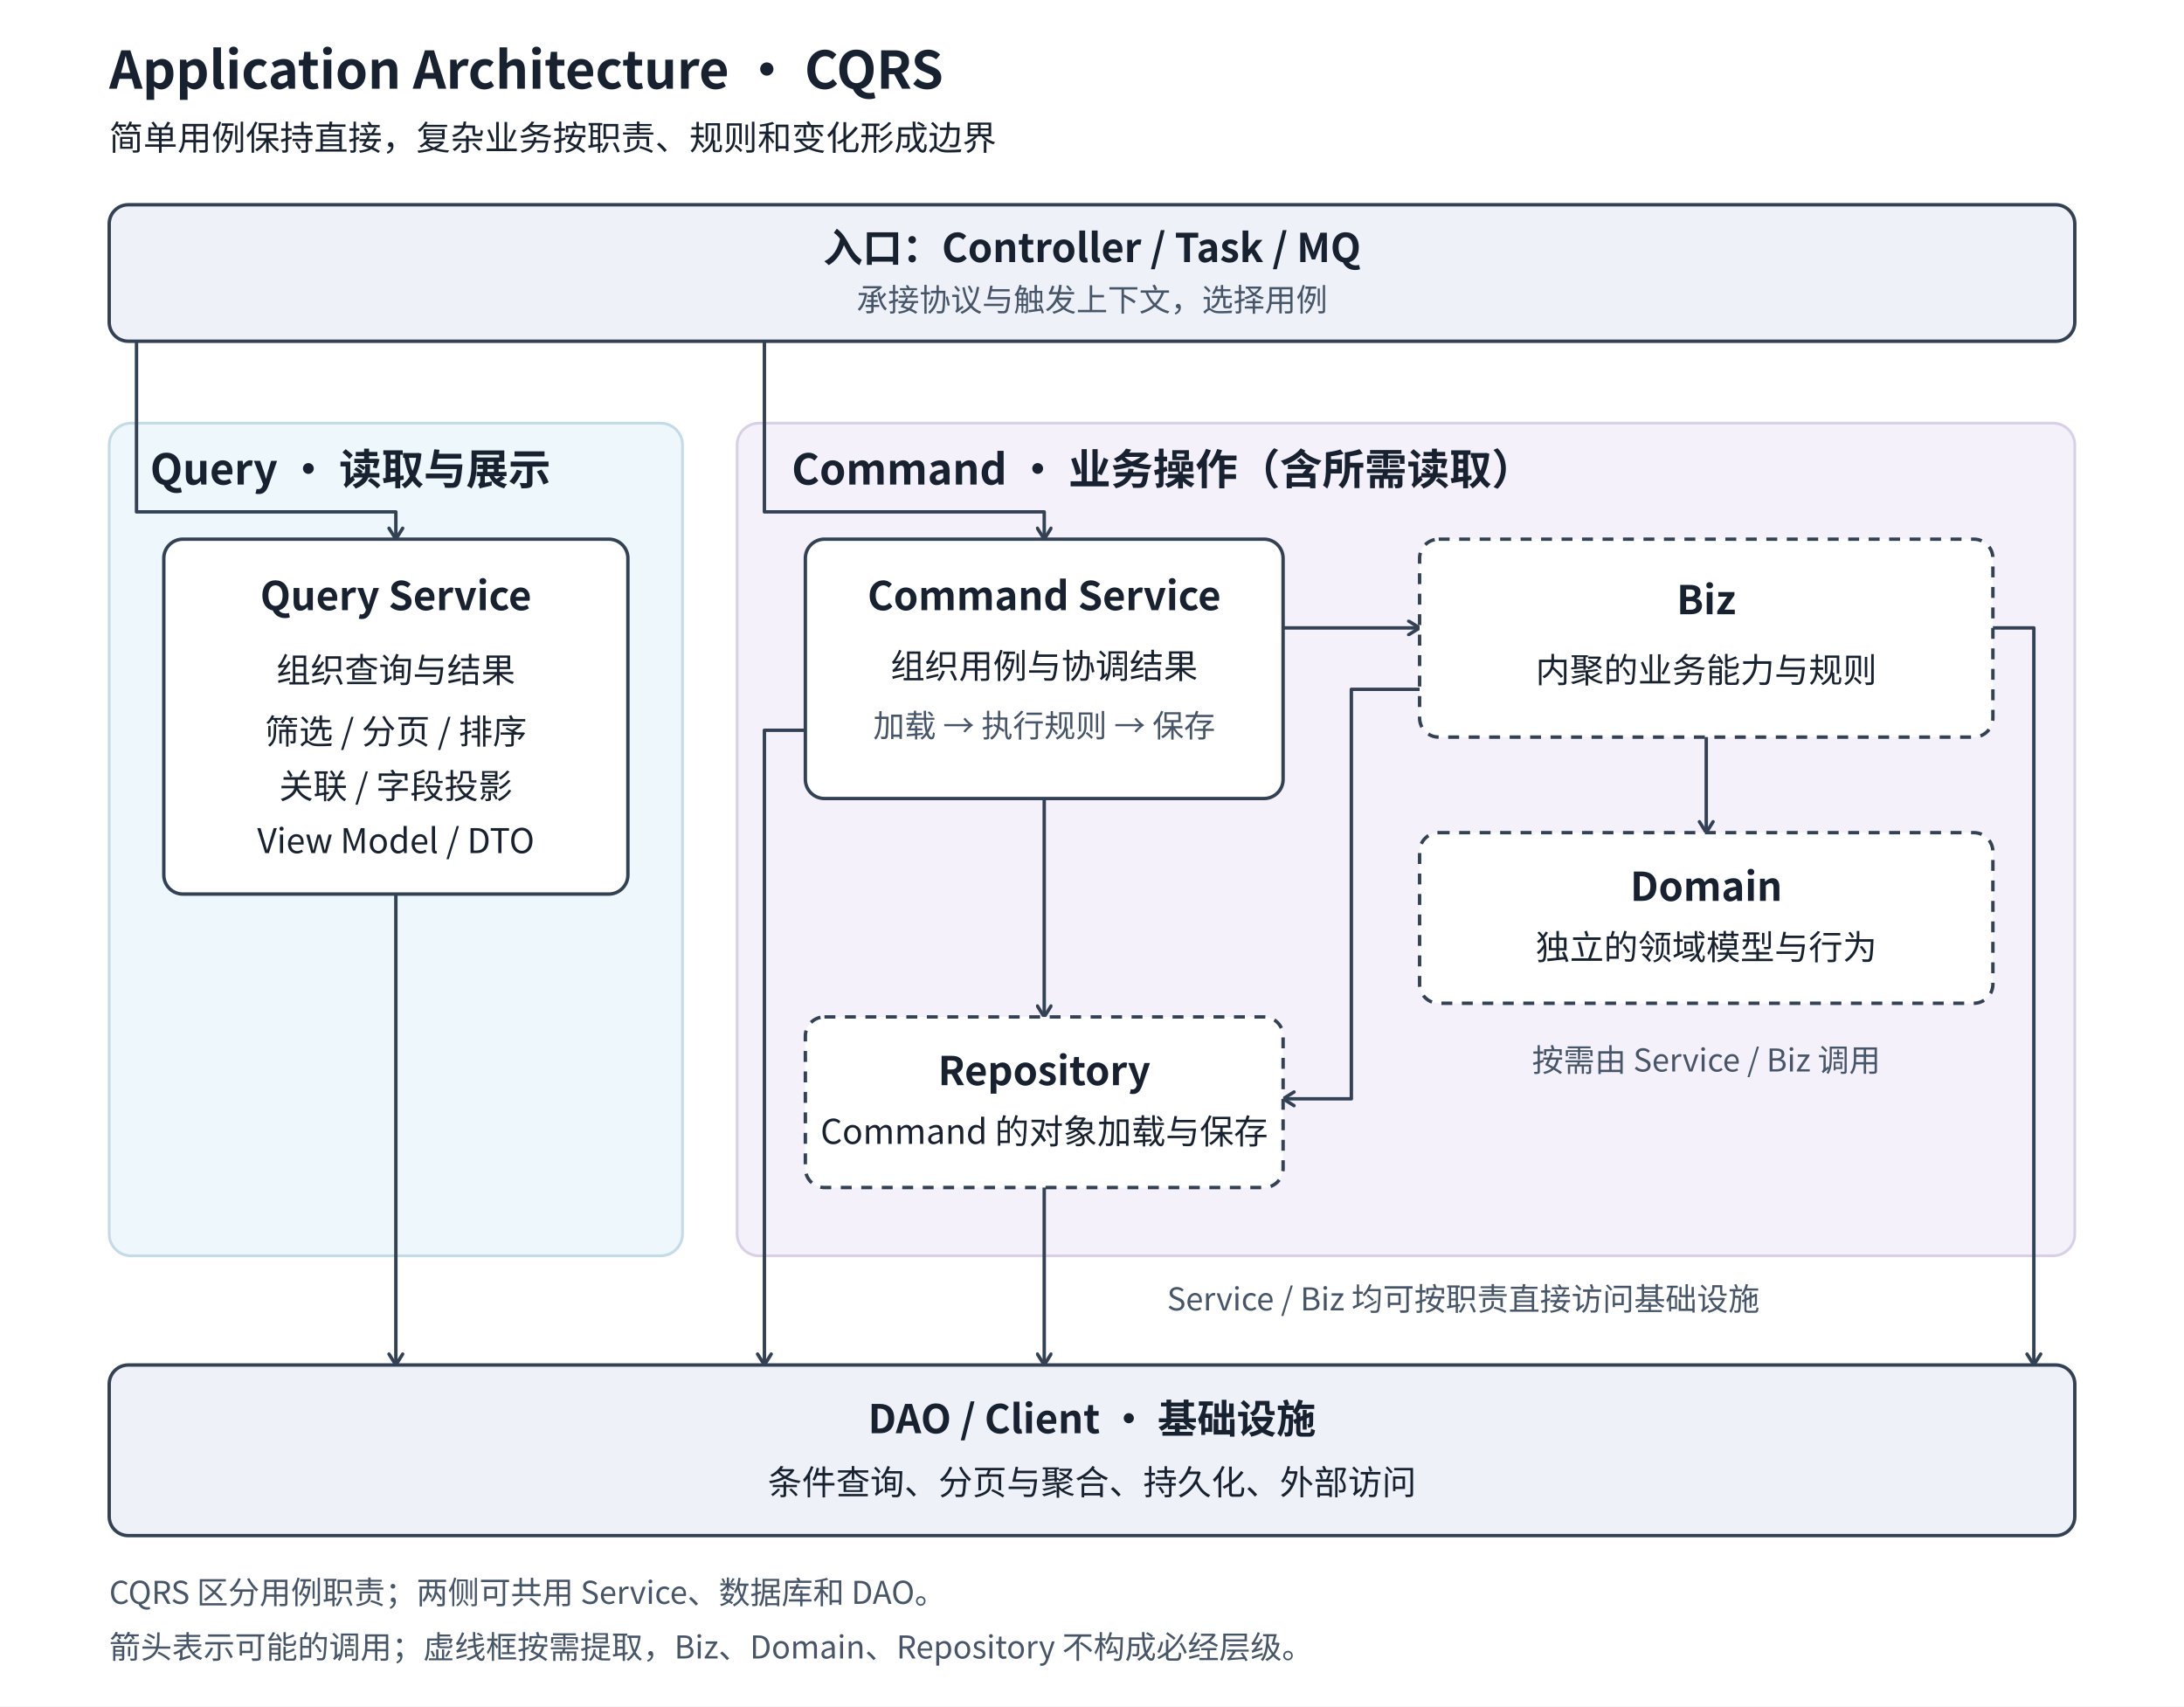
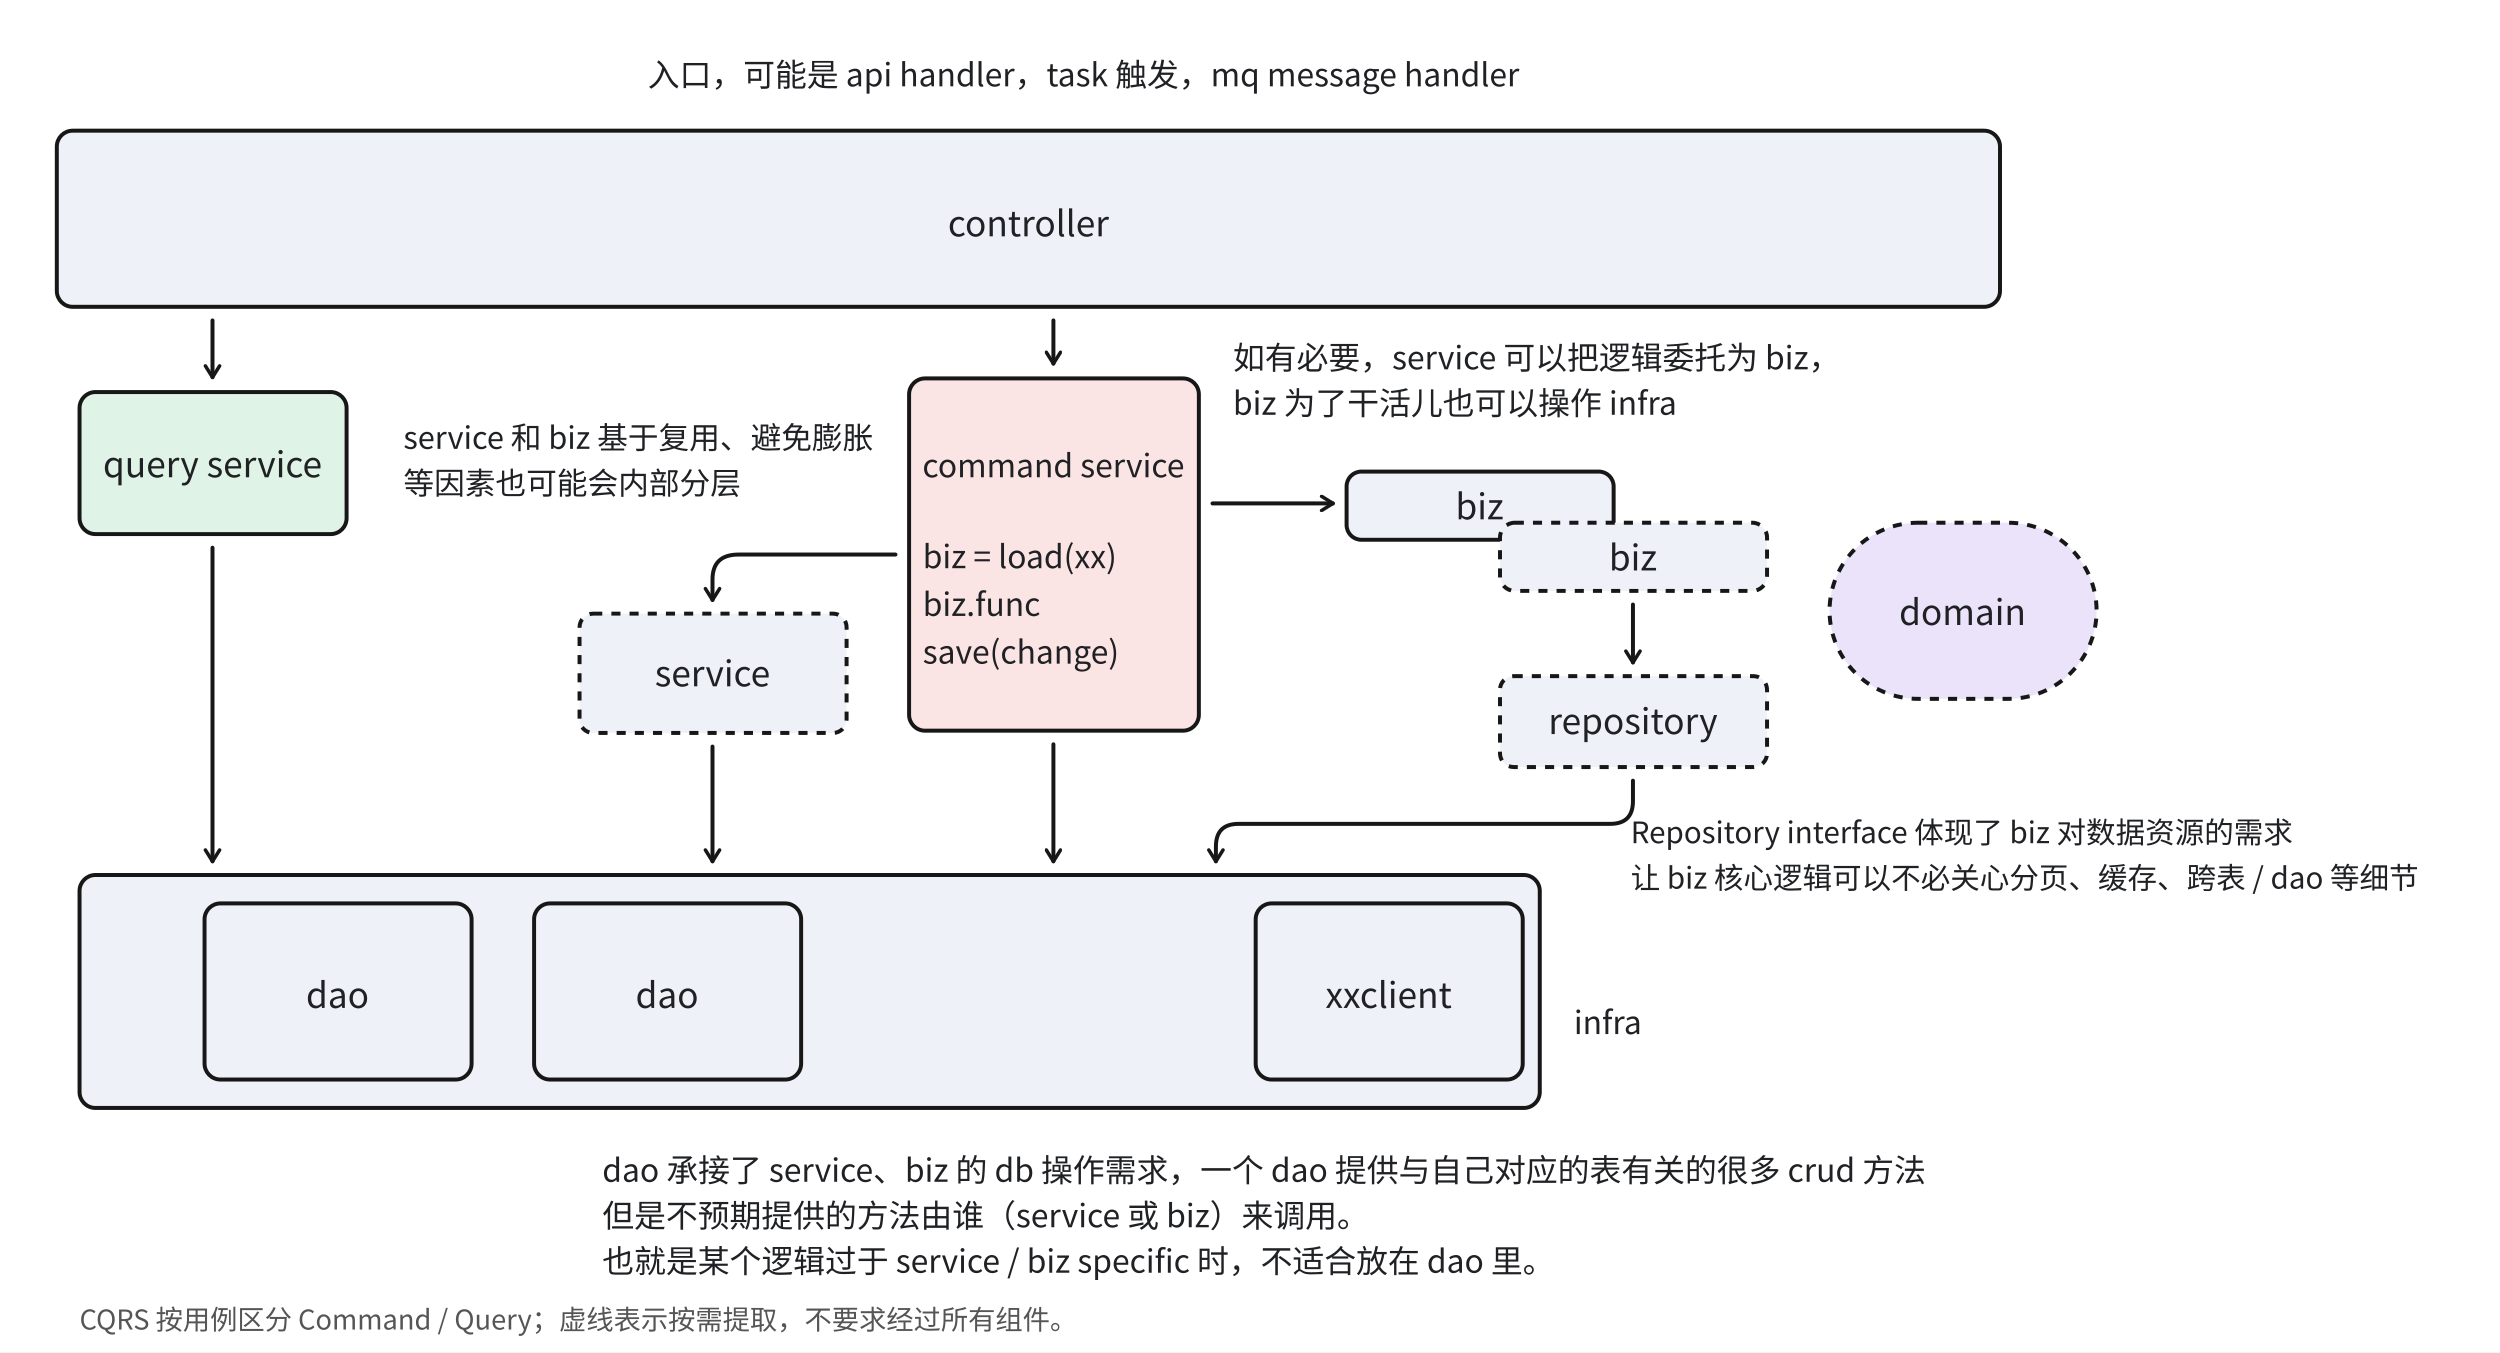
- <svg xmlns="http://www.w3.org/2000/svg" width="1600" height="1250" viewBox="0 0 1600 1250" role="img" aria-labelledby="title desc">
+ <svg xmlns="http://www.w3.org/2000/svg" width="2200" height="1190" viewBox="0 0 2200 1190" role="img" aria-labelledby="title desc">
  <defs>
-     <marker id="arrow" viewBox="0 0 12 12" refX="10" refY="6" markerWidth="12" markerHeight="12" orient="auto" markerUnits="userSpaceOnUse">
-       <path d="M 2 1 L 10 6 L 2 11" fill="none" stroke="#334155" stroke-width="2.5" stroke-linecap="round" stroke-linejoin="round" />
+     <marker id="arrow" viewBox="0 0 12 12" refX="10" refY="6" markerWidth="15" markerHeight="15" orient="auto" markerUnits="userSpaceOnUse">
+       <path d="M 2 1 L 10 6 L 2 11" fill="none" stroke="#171717" stroke-width="2.5" stroke-linecap="round" stroke-linejoin="round" />
    </marker>
    <style>
-       text { font-family: -apple-system, BlinkMacSystemFont, 'PingFang SC', 'Microsoft YaHei', 'Noto Sans CJK SC', sans-serif; fill: #18212f; font-size: 25px; }
-       .heading { font-size: 31px; font-weight: 600; }
-       .label { font-size: 29px; font-weight: 600; text-anchor: middle; }
-       .body { text-anchor: middle; }
-       .note { font-size: 23px; fill: #475569; }
-       .box { fill: white; stroke: #334155; stroke-width: 2.5; }
-       .optional { stroke-dasharray: 8 7; }
-       .flow { fill: none; stroke: #334155; stroke-width: 2.5; stroke-linejoin: round; marker-end: url(#arrow); }
+       text { font-family: -apple-system, BlinkMacSystemFont, 'PingFang SC', 'Microsoft YaHei', 'Noto Sans CJK SC', sans-serif; fill: #202124; font-size: 28px; }
+       .box { fill: #eef2f8; stroke: #171717; stroke-width: 3.5; }
+       .optional { stroke-dasharray: 8 8; }
+       .flow { fill: none; stroke: #171717; stroke-width: 3.5; stroke-linecap: round; stroke-linejoin: round; marker-end: url(#arrow); }
+       .label { font-size: 31px; text-anchor: middle; }
+       .note { font-size: 28px; }
+       .footer { font-size: 24px; fill: #555; }
    </style>
  </defs>
-   <rect width="1600" height="1250" fill="white" />
-   <text x="80" y="65" style="font-size:38px;font-weight:600">Application Architecture · CQRS</text>
-   <text x="80" y="110">简单用例保持直接，复杂业务按职责、规则和变化形成边界</text>
-   <rect x="80" y="150" width="1440" height="100" rx="14" fill="#eef2f8" stroke="#334155" stroke-width="2.5" />
-   <text class="label" x="800" y="192">入口：Controller / Task / MQ</text>
-   <text class="body note" x="800" y="228">承接协议与触发上下文，选择用例</text>
-   <rect x="80" y="310" width="420" height="610" rx="16" fill="#eef7fb" stroke="#c2dbe6" stroke-width="2" />
-   <rect x="540" y="310" width="980" height="610" rx="16" fill="#f4f1fa" stroke="#d9d0e8" stroke-width="2" />
-   <text class="heading" x="110" y="355">Query · 读取与展示</text>
-   <text class="heading" x="580" y="355">Command · 业务操作（含所需读取）</text>
-   <path class="flow" d="M 100 250 V 375 H 290 V 395" />
-   <path class="flow" d="M 560 250 V 375 H 765 V 395" />
-   <rect class="box" x="120" y="395" width="340" height="260" rx="14" />
-   <text class="label" x="290" y="447">Query Service</text>
-   <text class="body" x="290" y="500">组织查询与结果</text>
-   <text class="body" x="290" y="545">筛选 / 分页 / 排序</text>
-   <text class="body" x="290" y="585">关联 / 字段投影</text>
-   <text class="body" x="290" y="625">View Model / DTO</text>
-   <path class="flow" d="M 290 655 V 1000" />
-   <rect class="box" x="590" y="395" width="350" height="190" rx="14" />
-   <text class="label" x="765" y="447">Command Service</text>
-   <text class="body" x="765" y="497">组织用例与协调结果</text>
-   <text class="body note" x="765" y="540">加载 → 执行规则 → 保存</text>
-   <path class="flow" d="M 940 460 H 1040" />
-   <rect class="box optional" x="1040" y="395" width="420" height="145" rx="14" />
-   <text class="label" x="1250" y="450">Biz</text>
-   <text class="body" x="1250" y="500">内聚的业务能力与规则</text>
-   <path class="flow" d="M 1250 540 V 610" />
-   <rect class="box optional" x="1040" y="610" width="420" height="125" rx="14" />
-   <text class="label" x="1250" y="660">Domain</text>
-   <text class="body" x="1250" y="703">独立的领域模型与行为</text>
-   <text class="body note" x="1250" y="785">按需由 Service / Biz 调用</text>
-   <path class="flow" d="M 765 585 V 745" />
-   <path class="flow" d="M 1040 505 H 990 V 805 H 940" />
-   <rect class="box optional" x="590" y="745" width="350" height="125" rx="14" />
-   <text class="label" x="765" y="795">Repository</text>
-   <text class="body" x="765" y="838">Command 的对象加载与保存</text>
-   <path class="flow" d="M 765 870 V 1000" />
-   <path class="flow" d="M 590 535 H 560 V 1000" />
-   <path class="flow" d="M 1460 460 H 1490 V 1000" />
-   <text class="note" x="855" y="960">Service / Biz 均可按职责直接访问基础设施</text>
-   <rect x="80" y="1000" width="1440" height="125" rx="14" fill="#eef2f8" stroke="#334155" stroke-width="2.5" />
-   <text class="label" x="800" y="1050">DAO / Client · 基础设施</text>
-   <text class="body" x="800" y="1095">条件查询、分页与聚合、持久化、外部访问</text>
-   <text class="note" x="80" y="1175">CQRS 区分用例职责；两侧可共用 Service、数据库和 DAO。</text>
-   <text class="note" x="80" y="1215">箭头表示可能的调用；虚线框按需提取，Biz、Domain、Repository 不构成必经层级。</text>
+   <rect width="2200" height="1190" fill="white" />
+   <text x="570" y="76">入口，可能是 api handler，task 触发，mq message handler</text>
+   <rect class="box" x="50" y="115" width="1710" height="155" rx="14" />
+   <text class="label" x="905" y="208">controller</text>
+   <path class="flow" d="M 187 282 V 332" />
+   <rect class="box" x="70" y="345" width="235" height="125" rx="14" style="fill:#dff3e7" />
+   <text class="label" x="187" y="420">query service</text>
+   <path class="flow" d="M 187 482 V 758" />
+   <path class="flow" d="M 927 282 V 320" />
+   <rect class="box" x="800" y="333" width="255" height="310" rx="14" style="fill:#fbe4e4" />
+   <text class="label" x="927" y="420" style="font-size:28px">command service</text>
+   <text x="812" y="500">biz = load(xx)</text>
+   <text x="812" y="542">biz.func</text>
+   <text x="812" y="584">save(change)</text>
+   <path class="flow" d="M 927 655 V 758" />
+   <text class="note" x="355" y="395" style="font-size:27px">
+     <tspan x="355" dy="0">service 和 biz 基于复用、避免膨胀</tspan>
+     <tspan x="355" dy="40">等因素也可能会内部分层</tspan>
+   </text>
+   <path class="flow" d="M 788 488 H 650 Q 627 488 627 510 V 528" />
+   <rect class="box optional" x="510" y="540" width="235" height="105" rx="12" />
+   <text class="label" x="627" y="604">service</text>
+   <path class="flow" d="M 627 657 V 758" />
+   <text class="note" x="1085" y="325">
+     <tspan x="1085" dy="0">如有必要，service 可以把逻辑委托为 biz，</tspan>
+     <tspan x="1085" dy="40">biz 为了干活儿也可以操作 infra</tspan>
+   </text>
+   <path class="flow" d="M 1067 443 H 1173" />
+   <rect class="box" x="1185" y="415" width="235" height="60" rx="13" />
+   <text class="label" x="1302" y="457">biz</text>
+   <rect class="box optional" x="1320" y="460" width="235" height="60" rx="13" />
+   <text class="label" x="1437" y="502">biz</text>
+   <path class="flow" d="M 1437 532 V 583" />
+   <rect class="box optional" x="1320" y="595" width="235" height="80" rx="12" />
+   <text class="label" x="1437" y="646">repository</text>
+   <rect class="box optional" x="1610" y="460" width="235" height="155" rx="78" style="fill:#eae3fa" />
+   <text class="label" x="1727" y="550">domain</text>
+   <path class="flow" d="M 1437 687 V 705 Q 1437 725 1417 725 H 1090 Q 1070 725 1070 745 V 758" />
+   <text class="note" x="1435" y="742" style="font-size:26px">
+     <tspan x="1435" dy="0">Repository interface 体现了 biz 对数据资源的需求</tspan>
+     <tspan x="1435" dy="40">让 biz 核心逻辑可以不必关心分页、缓存、跨表 / dao 等细节</tspan>
+   </text>
+   <rect class="box" x="70" y="770" width="1285" height="205" rx="14" />
+   <rect class="box" x="180" y="795" width="235" height="155" rx="14" />
+   <text class="label" x="297" y="887">dao</text>
+   <rect class="box" x="470" y="795" width="235" height="155" rx="14" />
+   <text class="label" x="587" y="887">dao</text>
+   <rect class="box" x="1105" y="795" width="235" height="155" rx="14" />
+   <text class="label" x="1222" y="887">xxclient</text>
+   <text x="1385" y="910">infra</text>
+   <text class="note" x="530" y="1040">
+     <tspan x="530" dy="0">dao 承接了 service、biz 的 db 操作需求，一个 dao 提供与自己对应的表有关的很多 crud 方法</tspan>
+     <tspan x="530" dy="40">但是不预期提供的方法由谁（service 或 biz）来调用。</tspan>
+     <tspan x="530" dy="40">也就是某个逻辑过于 service / biz specific 时，不适合放在 dao 里。</tspan>
+   </text>
+   <text class="footer" x="70" y="1170">CQRS 按用例区分 Command / Query；虚线表示按需提取，不要求经过所有组件。</text>
</svg>
